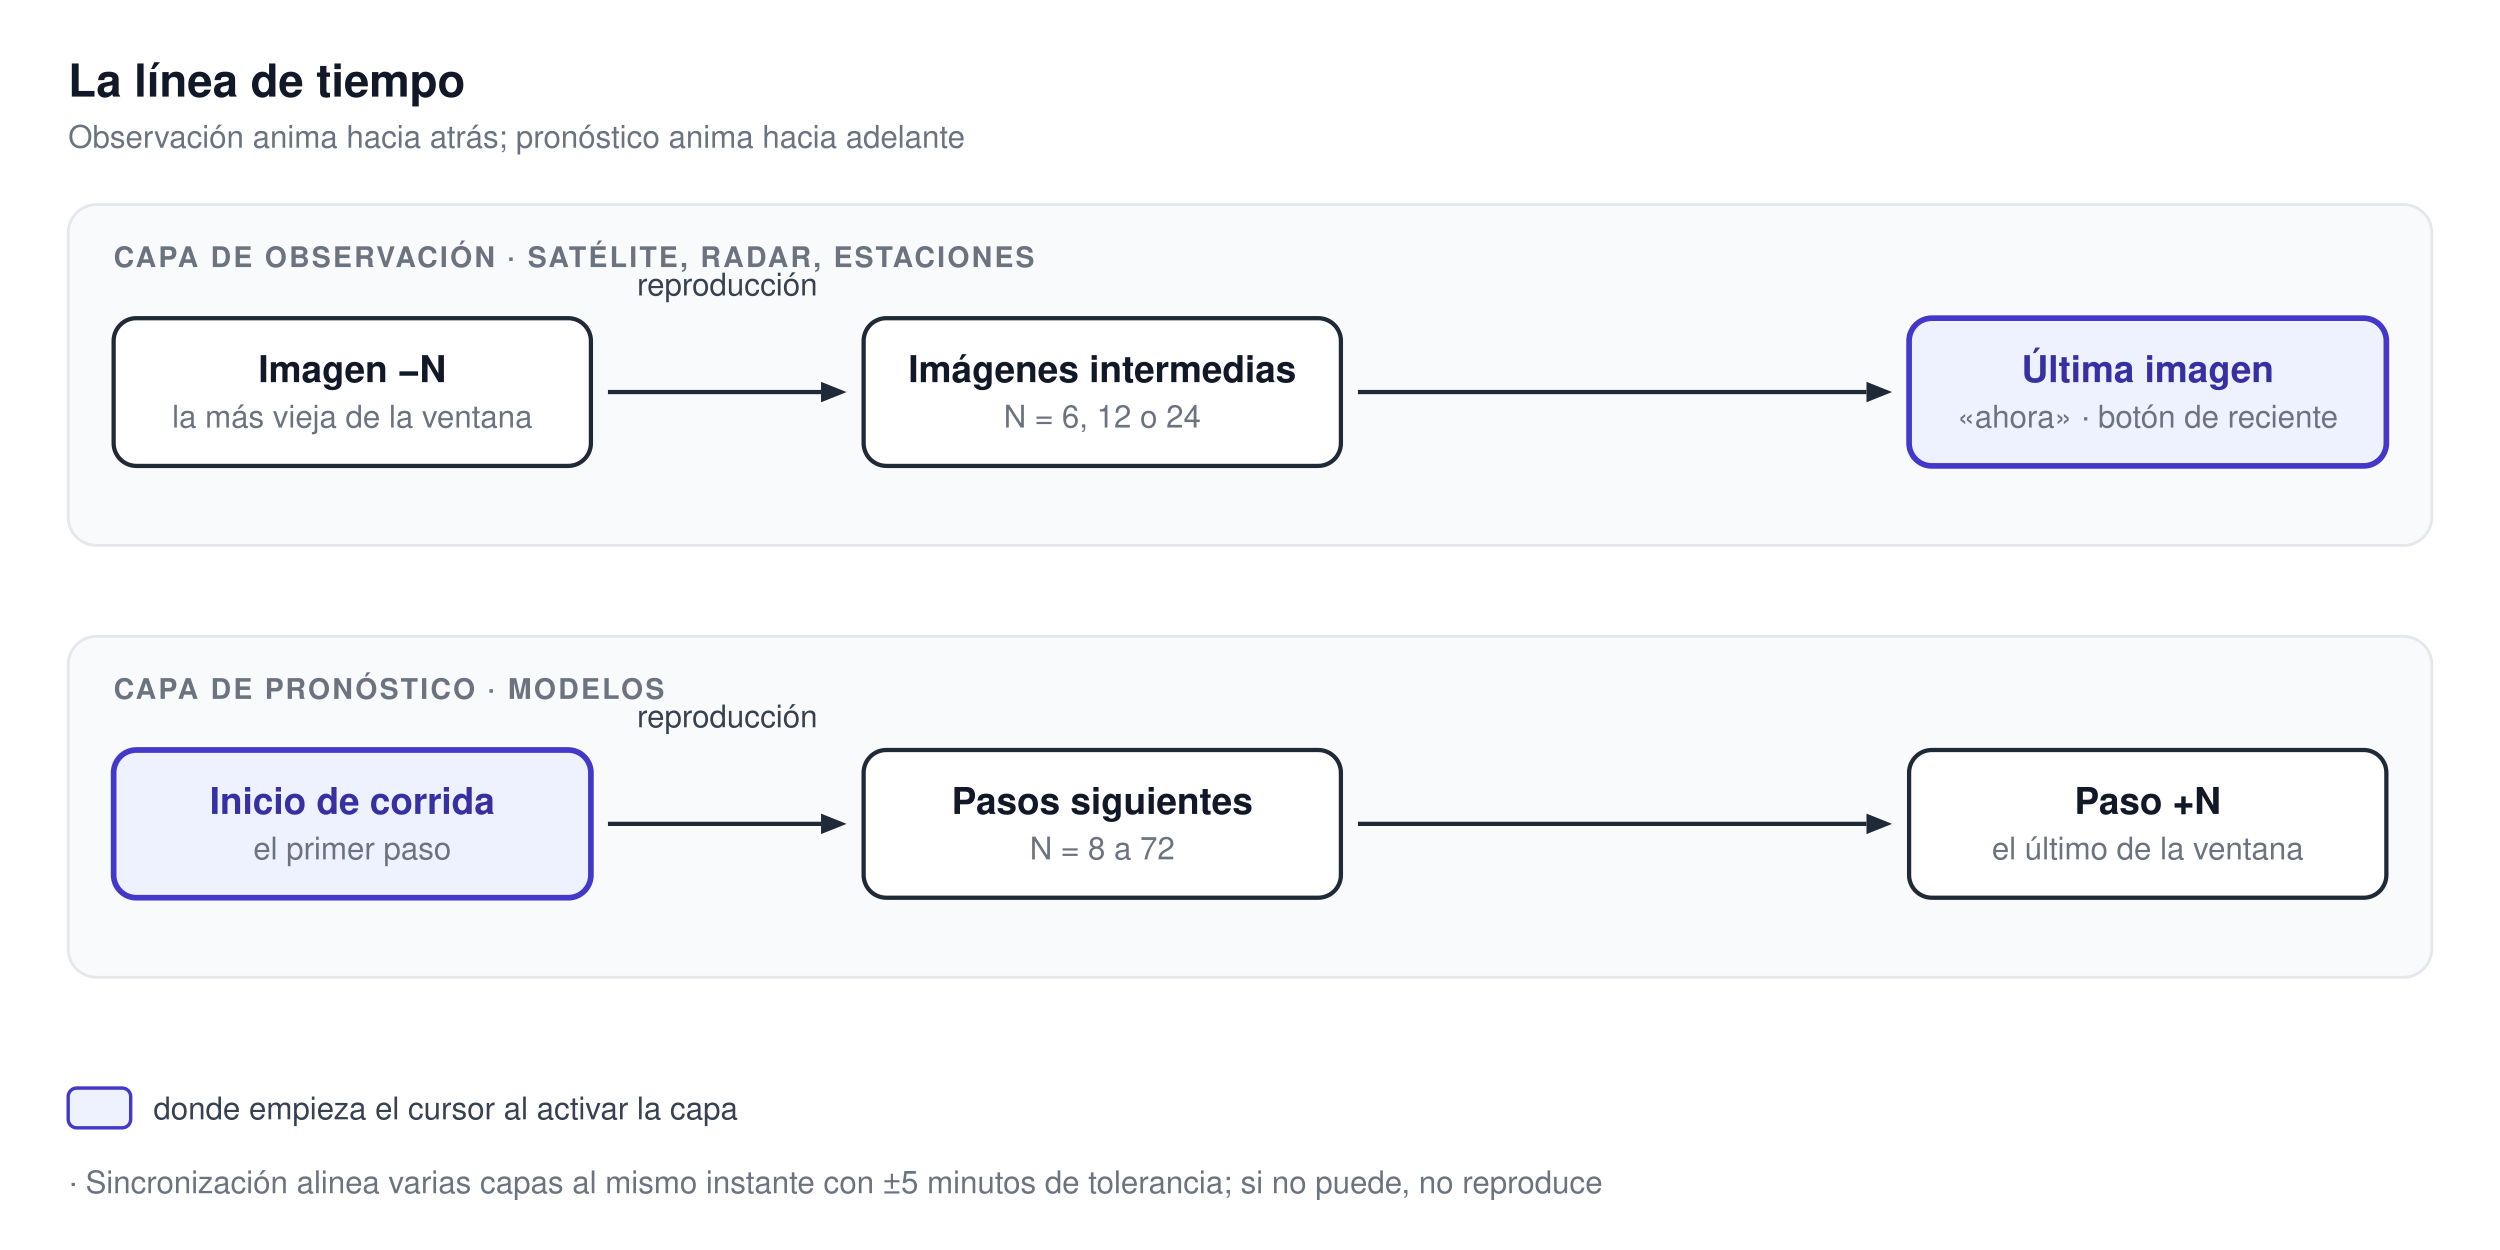
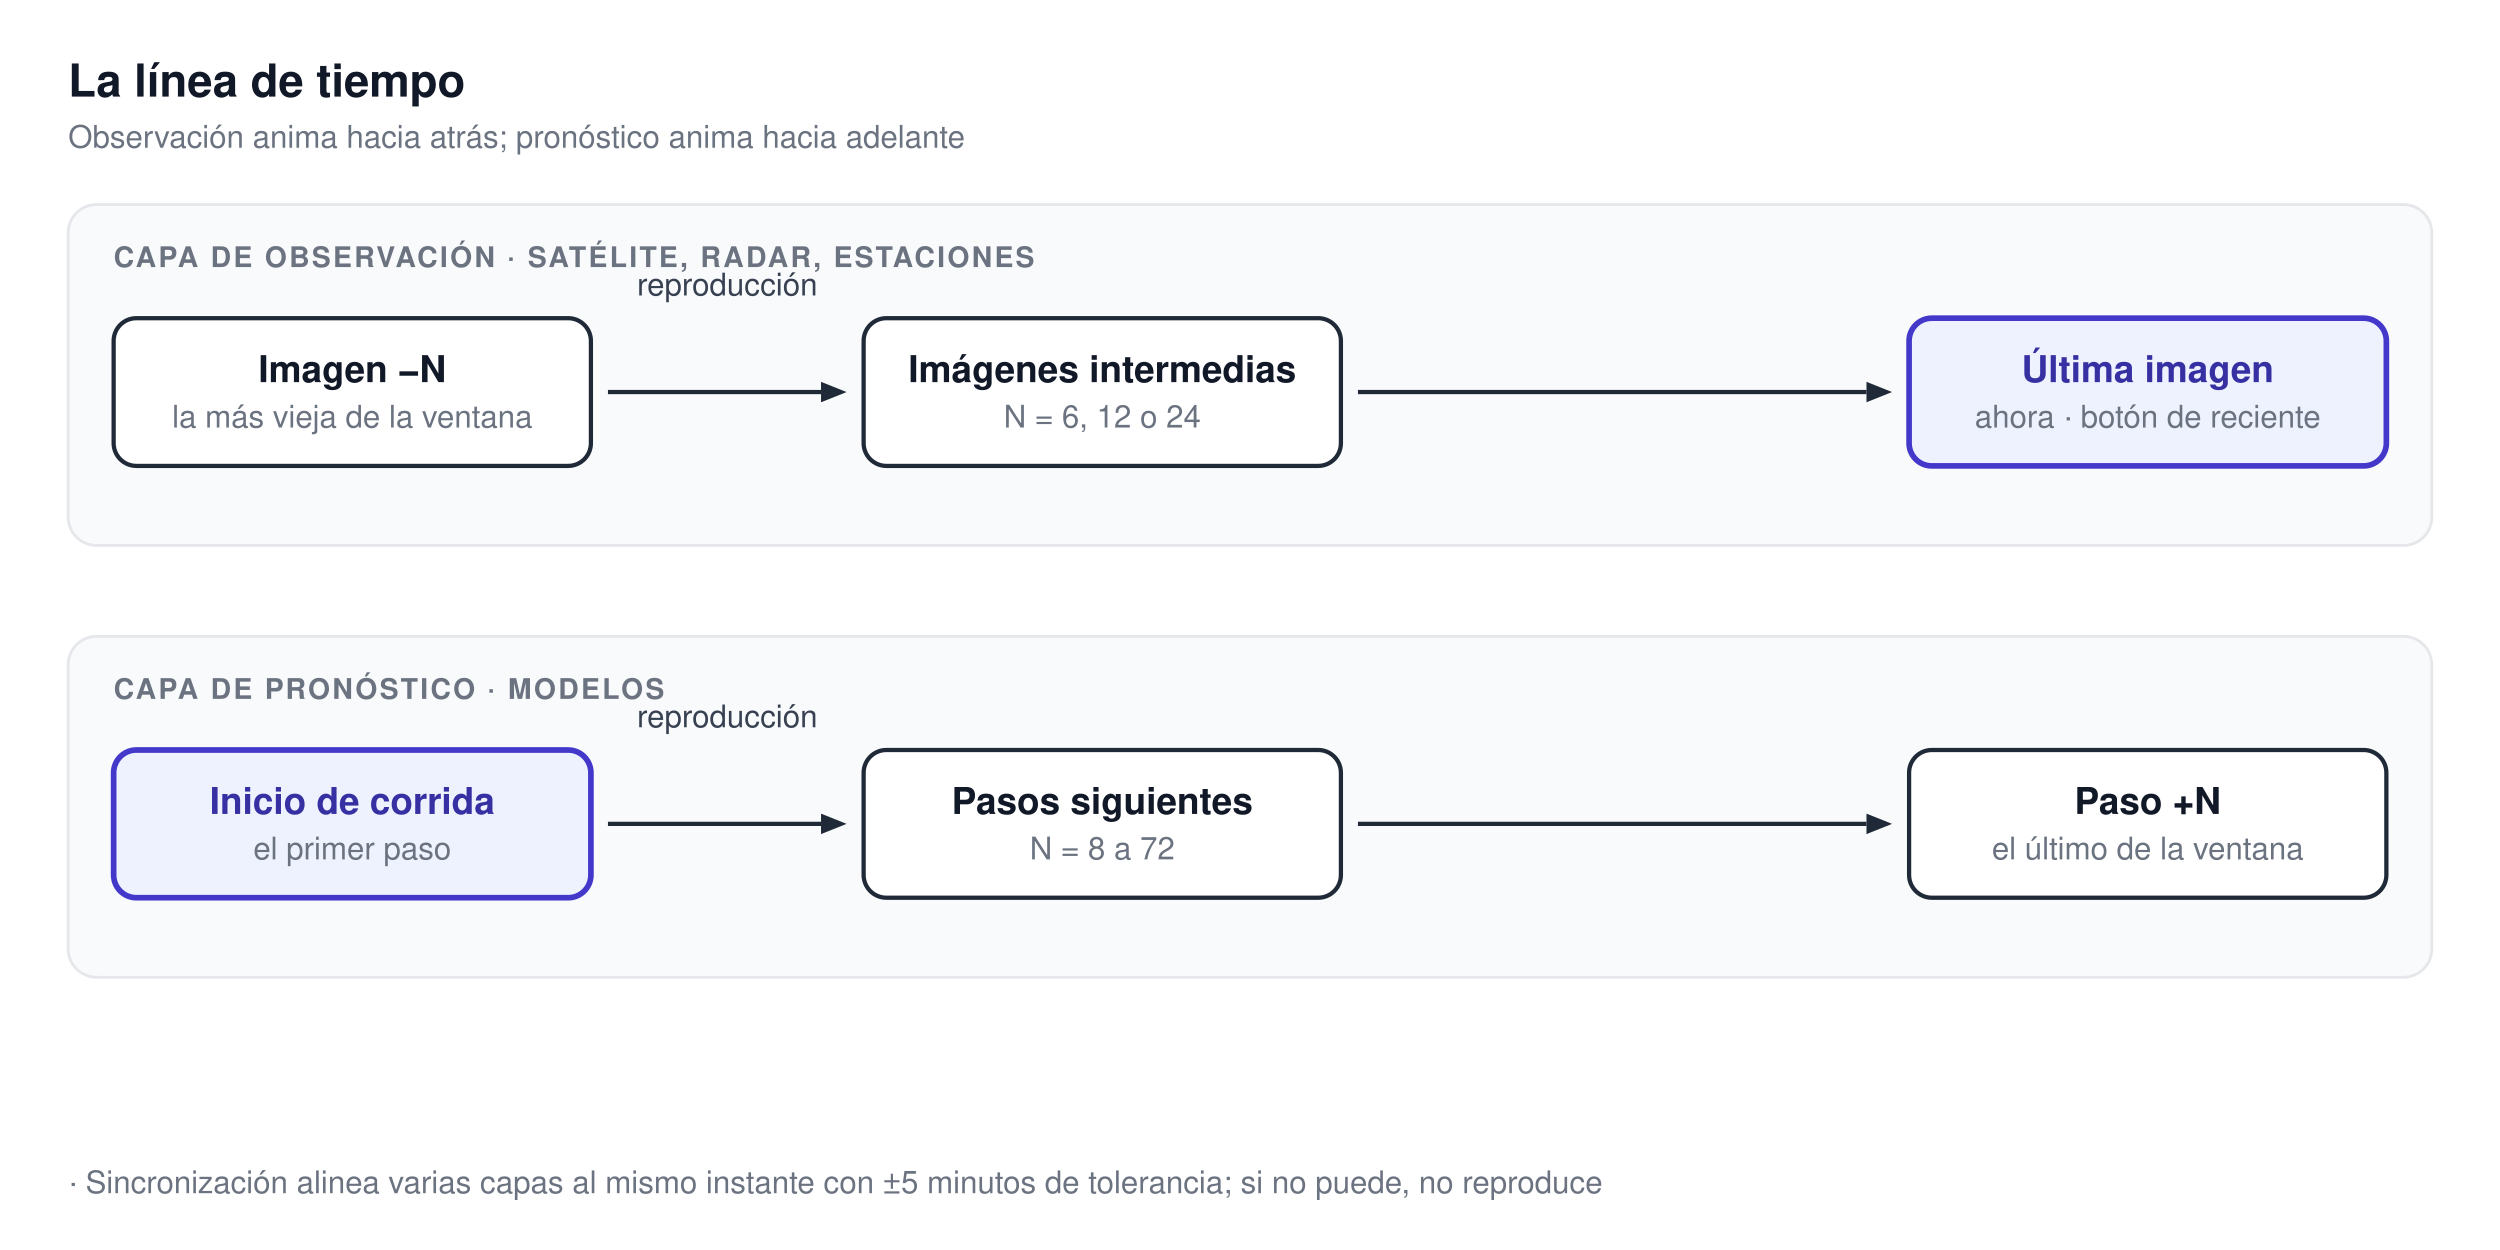
<svg xmlns="http://www.w3.org/2000/svg" viewBox="0 0 880 440" font-family="system-ui, 'Segoe UI', Helvetica, Arial, sans-serif">
  <rect width="880" height="440" fill="#ffffff" />
  <text x="24" y="34" font-size="16" font-weight="600" fill="#111827">La línea de tiempo</text>
  <text x="24" y="52" font-size="11" fill="#6b7280">Observación anima hacia atrás; pronóstico anima hacia adelante</text>
  <rect x="24" y="72" width="832" height="120" rx="10" fill="#f9fafb" stroke="#e5e7eb" />
  <text x="40" y="94" font-size="10" font-weight="600" letter-spacing="0.08em" fill="#6b7280">CAPA DE OBSERVACIÓN · SATÉLITE, RADAR, ESTACIONES</text>
  <rect x="24" y="224" width="832" height="120" rx="10" fill="#f9fafb" stroke="#e5e7eb" />
  <text x="40" y="246" font-size="10" font-weight="600" letter-spacing="0.08em" fill="#6b7280">CAPA DE PRONÓSTICO · MODELOS</text>
  <rect x="40" y="112" width="168" height="52" rx="8" fill="#ffffff" stroke="#1f2937" stroke-width="1.5" />
  <text x="124.0" y="134.5" font-size="13" font-weight="600" fill="#111827" text-anchor="middle">Imagen −N</text>
  <text x="124.0" y="150.5" font-size="11" fill="#6b7280" text-anchor="middle">la más vieja de la ventana</text>
  <rect x="304" y="112" width="168" height="52" rx="8" fill="#ffffff" stroke="#1f2937" stroke-width="1.5" />
  <text x="388.0" y="134.5" font-size="13" font-weight="600" fill="#111827" text-anchor="middle">Imágenes intermedias</text>
  <text x="388.0" y="150.5" font-size="11" fill="#6b7280" text-anchor="middle">N = 6, 12 o 24</text>
  <rect x="672" y="112" width="168" height="52" rx="8" fill="#eef2ff" stroke="#4338ca" stroke-width="2" />
  <text x="756.0" y="134.5" font-size="13" font-weight="600" fill="#3730a3" text-anchor="middle">Última imagen</text>
-   <text x="756.0" y="150.5" font-size="11" fill="#6b7280" text-anchor="middle">«ahora» · botón de reciente</text>
+   <text x="756.0" y="150.5" font-size="11" fill="#6b7280" text-anchor="middle">ahora · botón de reciente</text>
  <rect x="40" y="264" width="168" height="52" rx="8" fill="#eef2ff" stroke="#4338ca" stroke-width="2" />
  <text x="124.0" y="286.5" font-size="13" font-weight="600" fill="#3730a3" text-anchor="middle">Inicio de corrida</text>
  <text x="124.0" y="302.5" font-size="11" fill="#6b7280" text-anchor="middle">el primer paso</text>
  <rect x="304" y="264" width="168" height="52" rx="8" fill="#ffffff" stroke="#1f2937" stroke-width="1.5" />
  <text x="388.0" y="286.5" font-size="13" font-weight="600" fill="#111827" text-anchor="middle">Pasos siguientes</text>
  <text x="388.0" y="302.5" font-size="11" fill="#6b7280" text-anchor="middle">N = 8 a 72</text>
  <rect x="672" y="264" width="168" height="52" rx="8" fill="#ffffff" stroke="#1f2937" stroke-width="1.5" />
  <text x="756.0" y="286.5" font-size="13" font-weight="600" fill="#111827" text-anchor="middle">Paso +N</text>
  <text x="756.0" y="302.5" font-size="11" fill="#6b7280" text-anchor="middle">el último de la ventana</text>
  <line x1="214.0" y1="138.0" x2="289.0" y2="138.0" stroke="#1f2937" stroke-width="1.5" />
  <polygon points="298.0,138.0 289.0,141.6 289.0,134.4" fill="#1f2937" />
  <text x="256.0" y="104.0" font-size="11" fill="#374151" text-anchor="middle">reproducción</text>
  <line x1="478.0" y1="138.0" x2="657.0" y2="138.0" stroke="#1f2937" stroke-width="1.5" />
  <polygon points="666.0,138.0 657.0,141.6 657.0,134.4" fill="#1f2937" />
  <line x1="214.0" y1="290.0" x2="289.0" y2="290.0" stroke="#1f2937" stroke-width="1.5" />
  <polygon points="298.0,290.0 289.0,293.6 289.0,286.4" fill="#1f2937" />
  <text x="256.0" y="256.0" font-size="11" fill="#374151" text-anchor="middle">reproducción</text>
  <line x1="478.0" y1="290.0" x2="657.0" y2="290.0" stroke="#1f2937" stroke-width="1.5" />
  <polygon points="666.0,290.0 657.0,293.6 657.0,286.4" fill="#1f2937" />
-   <rect x="24.0" y="383" width="22" height="14" rx="3" fill="#eef2ff" stroke="#4338ca" stroke-width="1.2" />
-   <text x="54.0" y="394" font-size="11" fill="#374151">donde empieza el cursor al activar la capa</text>
  <text x="24" y="420" font-size="11" fill="#6b7280">· Sincronización alinea varias capas al mismo instante con ±5 minutos de tolerancia; si no puede, no reproduce</text>
</svg>
